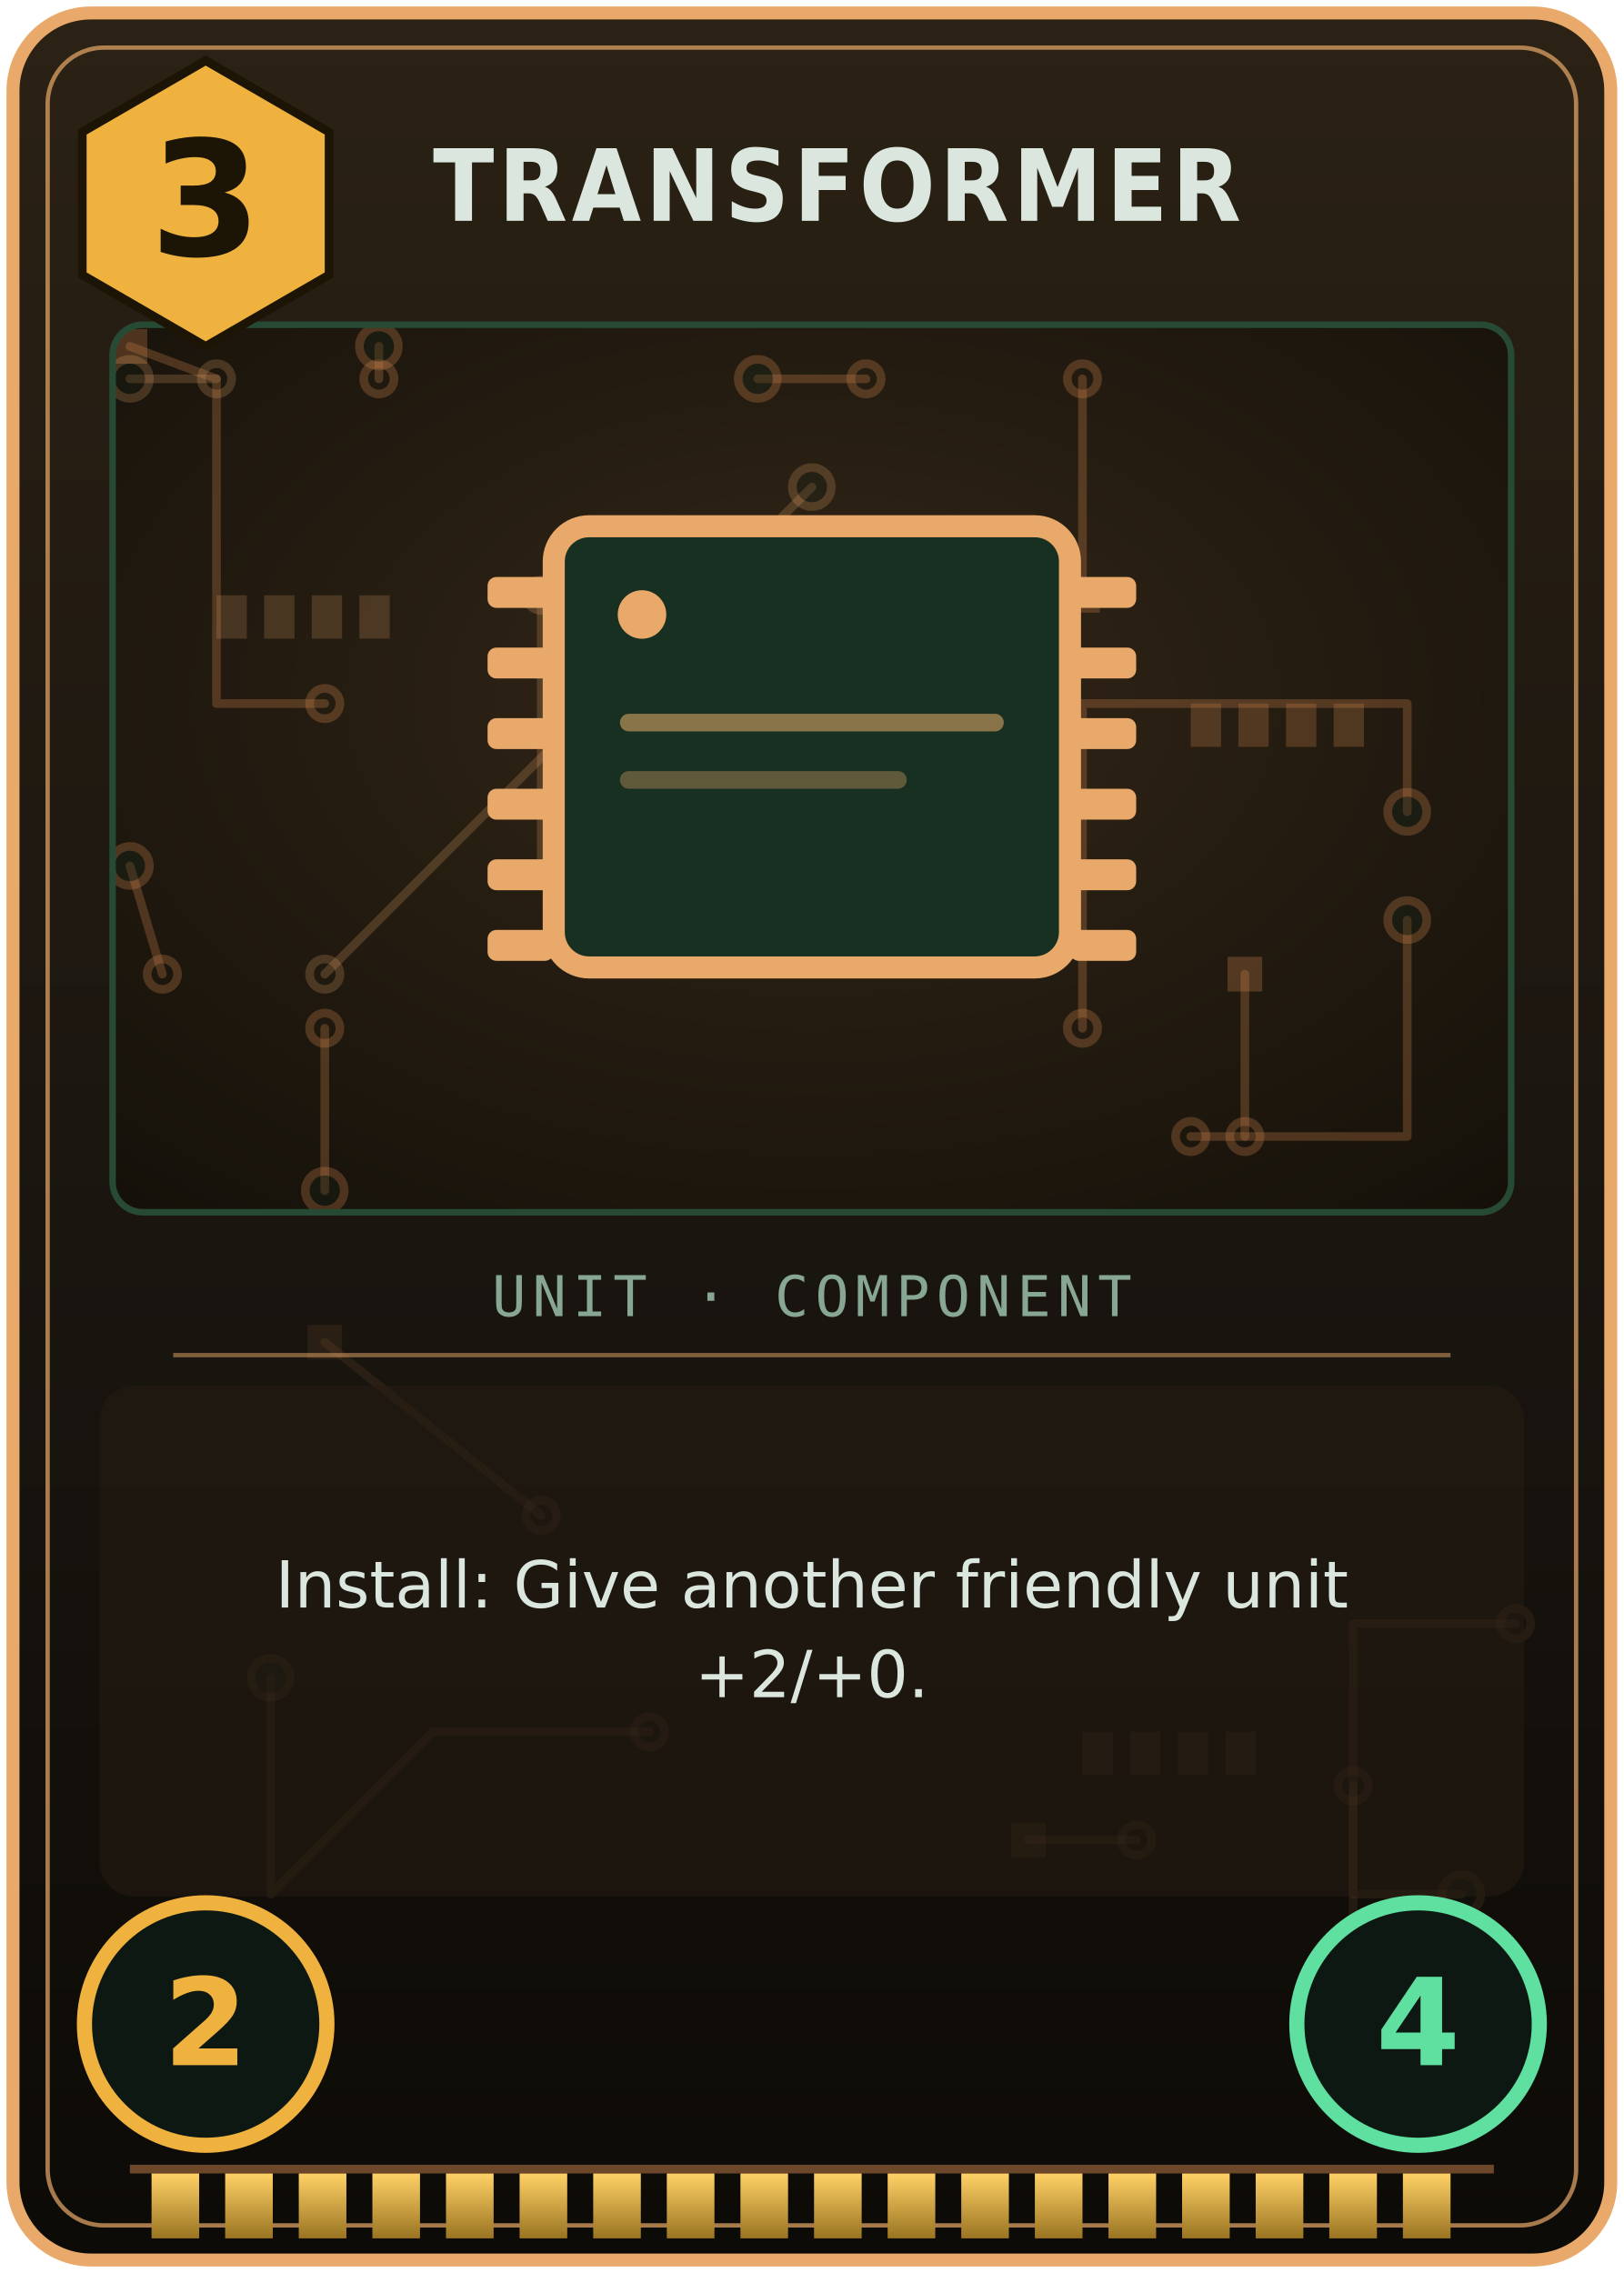
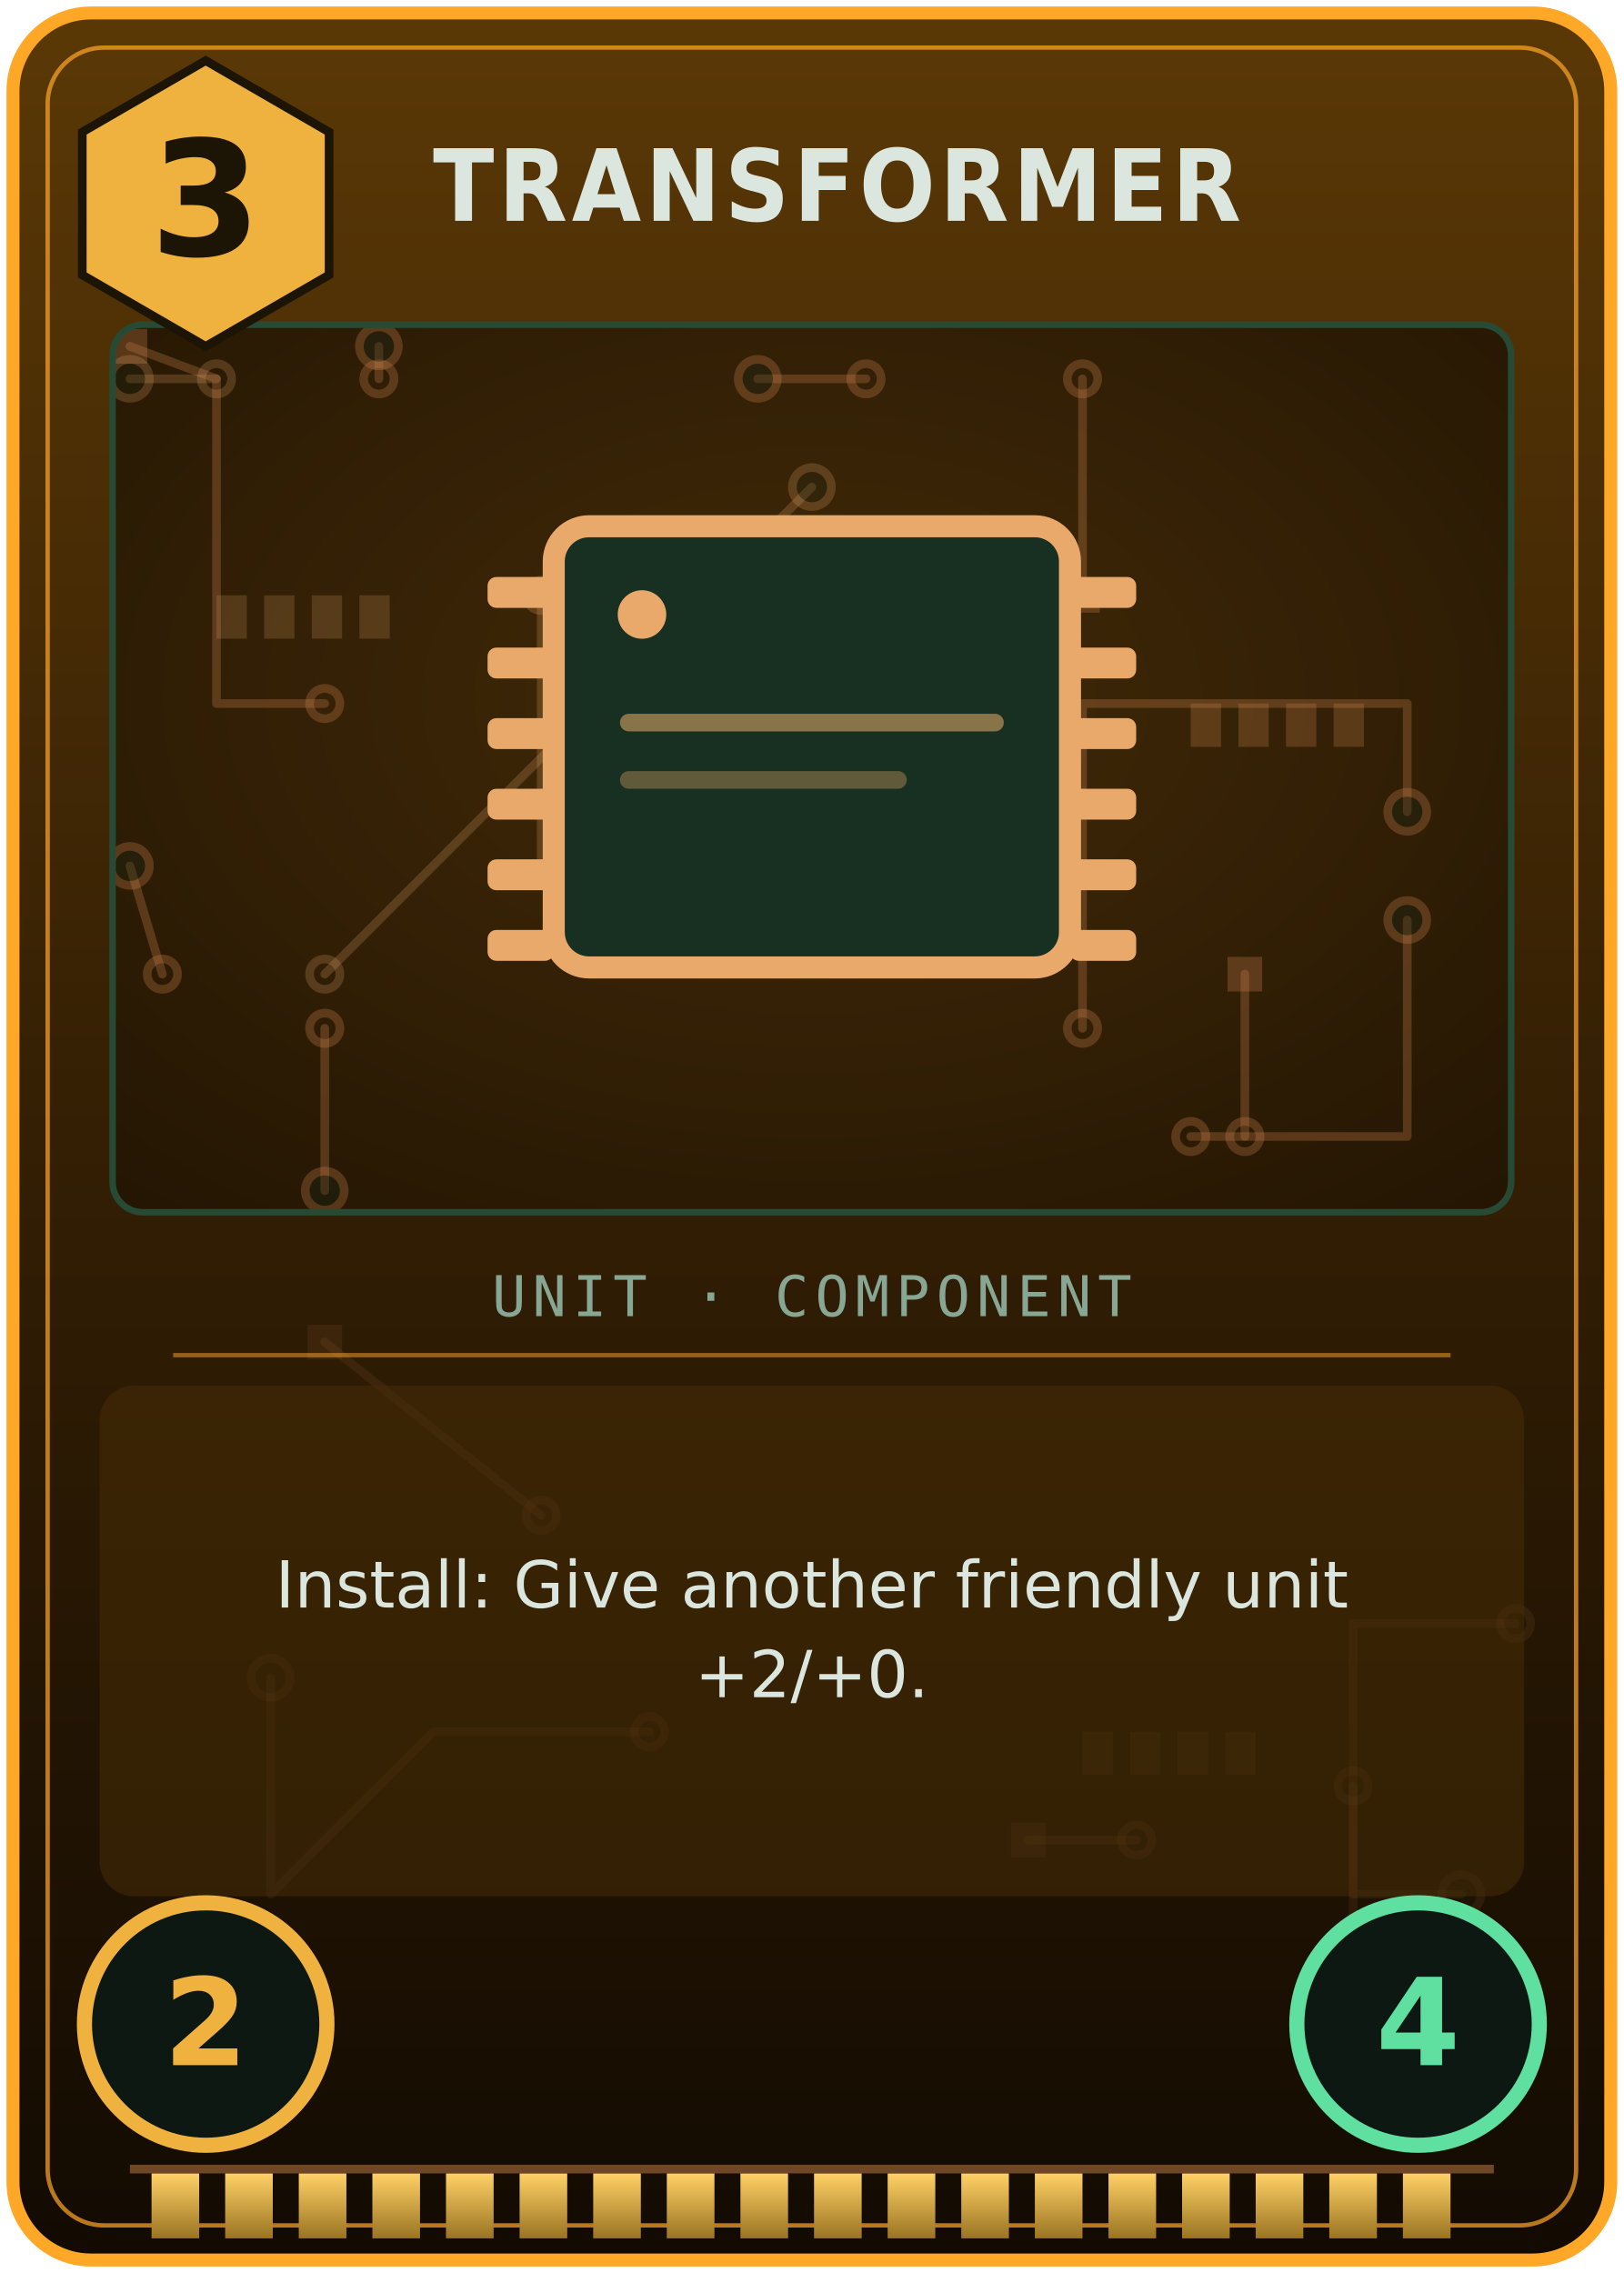
<svg xmlns="http://www.w3.org/2000/svg" width="750" height="1050" viewBox="0 0 750 1050">
  <defs>
    <linearGradient id="bggrad" x1="0" y1="0" x2="0" y2="1">
-       <stop offset="0" stop-color="#2b2114" />
-       <stop offset="0.5" stop-color="#1b1610" />
-       <stop offset="1" stop-color="#0d0b07" />
+       <stop offset="0" stop-color="#5a3806" />
+       <stop offset="0.5" stop-color="#341f04" />
+       <stop offset="1" stop-color="#130b02" />
    </linearGradient>
    <radialGradient id="artgrad" cx="0.5" cy="0.42" r="0.75">
-       <stop offset="0" stop-color="#332617" />
-       <stop offset="1" stop-color="#15110a" />
+       <stop offset="0" stop-color="#432a08" />
+       <stop offset="1" stop-color="#241603" />
    </radialGradient>
    <linearGradient id="guldgrad" x1="0" y1="0" x2="0" y2="1">
      <stop offset="0" stop-color="#ffd166" />
      <stop offset="1" stop-color="#9a7422" />
    </linearGradient>
    <clipPath id="artclip">
      <rect x="52" y="150" width="646" height="410" rx="14" />
    </clipPath>
  </defs>
-   <rect x="6" y="6" width="738" height="1038" rx="36" fill="url(#bggrad)" stroke="#e8a96a" stroke-width="6" />
-   <rect x="22" y="22" width="706" height="1006" rx="26" fill="none" stroke="#e8a96a" stroke-width="2" opacity="0.7" />
+   <rect x="6" y="6" width="738" height="1038" rx="36" fill="url(#bggrad)" stroke="#ffa726" stroke-width="6" />
+   <rect x="22" y="22" width="706" height="1006" rx="26" fill="none" stroke="#ffa726" stroke-width="2" opacity="0.7" />
  <circle cx="250" cy="700" r="7" fill="none" stroke="#c9814a" stroke-width="4" opacity="0.1" />
  <path d="M 250 700 L 150 620 L 150 620" fill="none" stroke="#c9814a" stroke-width="4" stroke-linecap="round" stroke-linejoin="round" opacity="0.1" />
  <rect x="142" y="612" width="16" height="16" fill="#c9814a" opacity="0.1" />
  <circle cx="300" cy="800" r="7" fill="none" stroke="#c9814a" stroke-width="4" opacity="0.1" />
  <path d="M 300 800 L 200 800 L 125 875 L 125 775" fill="none" stroke="#c9814a" stroke-width="4" stroke-linecap="round" stroke-linejoin="round" opacity="0.1" />
  <circle cx="125" cy="775" r="9" fill="#122419" stroke="#c9814a" stroke-width="4" opacity="0.1" />
  <circle cx="700" cy="750" r="7" fill="none" stroke="#c9814a" stroke-width="4" opacity="0.1" />
  <path d="M 700 750 L 625 750 L 625 875 L 675 875" fill="none" stroke="#c9814a" stroke-width="4" stroke-linecap="round" stroke-linejoin="round" opacity="0.1" />
  <circle cx="675" cy="875" r="9" fill="#122419" stroke="#c9814a" stroke-width="4" opacity="0.1" />
  <circle cx="625" cy="825" r="7" fill="none" stroke="#c9814a" stroke-width="4" opacity="0.1" />
  <path d="M 625 825 L 625 900" fill="none" stroke="#c9814a" stroke-width="4" stroke-linecap="round" stroke-linejoin="round" opacity="0.1" />
  <circle cx="625" cy="900" r="9" fill="#122419" stroke="#c9814a" stroke-width="4" opacity="0.1" />
  <circle cx="525" cy="850" r="7" fill="none" stroke="#c9814a" stroke-width="4" opacity="0.1" />
  <path d="M 525 850 L 475 850" fill="none" stroke="#c9814a" stroke-width="4" stroke-linecap="round" stroke-linejoin="round" opacity="0.1" />
  <rect x="467" y="842" width="16" height="16" fill="#c9814a" opacity="0.1" />
  <rect x="500" y="800" width="14" height="20" fill="#c9814a" opacity="0.09" />
  <rect x="522" y="800" width="14" height="20" fill="#c9814a" opacity="0.09" />
  <rect x="544" y="800" width="14" height="20" fill="#c9814a" opacity="0.09" />
  <rect x="566" y="800" width="14" height="20" fill="#c9814a" opacity="0.09" />
  <g clip-path="url(#artclip)">
    <rect x="52" y="150" width="646" height="410" fill="url(#artgrad)" />
    <circle cx="150" cy="475" r="7" fill="none" stroke="#c9814a" stroke-width="4" opacity="0.3" />
    <path d="M 150 475 L 150 550" fill="none" stroke="#c9814a" stroke-width="4" stroke-linecap="round" stroke-linejoin="round" opacity="0.3" />
    <circle cx="150" cy="550" r="9" fill="#122419" stroke="#c9814a" stroke-width="4" opacity="0.3" />
    <circle cx="575" cy="525" r="7" fill="none" stroke="#c9814a" stroke-width="4" opacity="0.3" />
    <path d="M 575 525 L 575 450" fill="none" stroke="#c9814a" stroke-width="4" stroke-linecap="round" stroke-linejoin="round" opacity="0.3" />
    <rect x="567" y="442" width="16" height="16" fill="#c9814a" opacity="0.3" />
    <circle cx="75" cy="450" r="7" fill="none" stroke="#c9814a" stroke-width="4" opacity="0.3" />
    <path d="M 75 450 L 60 400" fill="none" stroke="#c9814a" stroke-width="4" stroke-linecap="round" stroke-linejoin="round" opacity="0.3" />
    <circle cx="60" cy="400" r="9" fill="#122419" stroke="#c9814a" stroke-width="4" opacity="0.3" />
    <circle cx="175" cy="175" r="7" fill="none" stroke="#c9814a" stroke-width="4" opacity="0.3" />
    <path d="M 175 175 L 175 160" fill="none" stroke="#c9814a" stroke-width="4" stroke-linecap="round" stroke-linejoin="round" opacity="0.3" />
    <circle cx="175" cy="160" r="9" fill="#122419" stroke="#c9814a" stroke-width="4" opacity="0.3" />
    <circle cx="500" cy="175" r="7" fill="none" stroke="#c9814a" stroke-width="4" opacity="0.3" />
    <path d="M 500 175 L 500 275" fill="none" stroke="#c9814a" stroke-width="4" stroke-linecap="round" stroke-linejoin="round" opacity="0.3" />
    <rect x="492" y="267" width="16" height="16" fill="#c9814a" opacity="0.3" />
    <circle cx="500" cy="475" r="7" fill="none" stroke="#c9814a" stroke-width="4" opacity="0.3" />
    <path d="M 500 475 L 500 325 L 650 325 L 650 375" fill="none" stroke="#c9814a" stroke-width="4" stroke-linecap="round" stroke-linejoin="round" opacity="0.3" />
    <circle cx="650" cy="375" r="9" fill="#122419" stroke="#c9814a" stroke-width="4" opacity="0.3" />
    <circle cx="550" cy="525" r="7" fill="none" stroke="#c9814a" stroke-width="4" opacity="0.3" />
    <path d="M 550 525 L 650 525 L 650 425" fill="none" stroke="#c9814a" stroke-width="4" stroke-linecap="round" stroke-linejoin="round" opacity="0.3" />
    <circle cx="650" cy="425" r="9" fill="#122419" stroke="#c9814a" stroke-width="4" opacity="0.3" />
    <circle cx="400" cy="175" r="7" fill="none" stroke="#c9814a" stroke-width="4" opacity="0.3" />
    <path d="M 400 175 L 350 175" fill="none" stroke="#c9814a" stroke-width="4" stroke-linecap="round" stroke-linejoin="round" opacity="0.3" />
    <circle cx="350" cy="175" r="9" fill="#122419" stroke="#c9814a" stroke-width="4" opacity="0.3" />
    <circle cx="150" cy="325" r="7" fill="none" stroke="#c9814a" stroke-width="4" opacity="0.3" />
    <path d="M 150 325 L 100 325 L 100 175 L 60 160" fill="none" stroke="#c9814a" stroke-width="4" stroke-linecap="round" stroke-linejoin="round" opacity="0.3" />
    <rect x="52" y="152" width="16" height="16" fill="#c9814a" opacity="0.3" />
    <rect x="550" y="325" width="14" height="20" fill="#c9814a" opacity="0.27" />
    <rect x="572" y="325" width="14" height="20" fill="#c9814a" opacity="0.27" />
    <rect x="594" y="325" width="14" height="20" fill="#c9814a" opacity="0.27" />
    <rect x="616" y="325" width="14" height="20" fill="#c9814a" opacity="0.27" />
    <circle cx="150" cy="450" r="7" fill="none" stroke="#e8a96a" stroke-width="4" opacity="0.22" />
    <path d="M 150 450 L 225 375 L 375 225" fill="none" stroke="#e8a96a" stroke-width="4" stroke-linecap="round" stroke-linejoin="round" opacity="0.22" />
    <circle cx="375" cy="225" r="9" fill="#122419" stroke="#e8a96a" stroke-width="4" opacity="0.22" />
    <circle cx="100" cy="175" r="7" fill="none" stroke="#e8a96a" stroke-width="4" opacity="0.22" />
    <path d="M 100 175 L 60 175" fill="none" stroke="#e8a96a" stroke-width="4" stroke-linecap="round" stroke-linejoin="round" opacity="0.22" />
    <circle cx="60" cy="175" r="9" fill="#122419" stroke="#e8a96a" stroke-width="4" opacity="0.22" />
    <circle cx="250" cy="275" r="7" fill="none" stroke="#e8a96a" stroke-width="4" opacity="0.22" />
    <path d="M 250 275 L 250 400 L 375 400" fill="none" stroke="#e8a96a" stroke-width="4" stroke-linecap="round" stroke-linejoin="round" opacity="0.22" />
    <rect x="367" y="392" width="16" height="16" fill="#e8a96a" opacity="0.22" />
    <rect x="100" y="275" width="14" height="20" fill="#e8a96a" opacity="0.198" />
    <rect x="122" y="275" width="14" height="20" fill="#e8a96a" opacity="0.198" />
    <rect x="144" y="275" width="14" height="20" fill="#e8a96a" opacity="0.198" />
    <rect x="166" y="275" width="14" height="20" fill="#e8a96a" opacity="0.198" />
    <g transform="translate(375 345) scale(1.019) translate(-375 -345)">
      <rect x="228" y="268" width="30" height="14" rx="4" fill="#e8a96a" />
      <rect x="492" y="268" width="30" height="14" rx="4" fill="#e8a96a" />
      <rect x="228" y="300" width="30" height="14" rx="4" fill="#e8a96a" />
      <rect x="492" y="300" width="30" height="14" rx="4" fill="#e8a96a" />
      <rect x="228" y="332" width="30" height="14" rx="4" fill="#e8a96a" />
      <rect x="492" y="332" width="30" height="14" rx="4" fill="#e8a96a" />
      <rect x="228" y="364" width="30" height="14" rx="4" fill="#e8a96a" />
      <rect x="492" y="364" width="30" height="14" rx="4" fill="#e8a96a" />
      <rect x="228" y="396" width="30" height="14" rx="4" fill="#e8a96a" />
      <rect x="492" y="396" width="30" height="14" rx="4" fill="#e8a96a" />
      <rect x="228" y="428" width="30" height="14" rx="4" fill="#e8a96a" />
      <rect x="492" y="428" width="30" height="14" rx="4" fill="#e8a96a" />
      <rect x="258" y="245" width="234" height="200" rx="16" fill="#173021" stroke="#e8a96a" stroke-width="10" />
      <circle cx="298" cy="285" r="11" fill="#e8a96a" />
      <rect x="288" y="330" width="174" height="8" rx="4" fill="#e8a96a" opacity="0.55" />
      <rect x="288" y="356" width="130" height="8" rx="4" fill="#e8a96a" opacity="0.35" />
    </g>
  </g>
  <rect x="52" y="150" width="646" height="410" rx="14" fill="none" stroke="#274a35" stroke-width="3" />
  <text x="200" y="102" font-family="DejaVu Sans Condensed" font-weight="bold" font-size="46" letter-spacing="2" fill="#dbe7de">TRANSFORMER</text>
  <polygon points="95,28 152,61 152,127 95,160 38,127 38,61" fill="#f0b23e" stroke="#1c1405" stroke-width="4" />
  <text x="95" y="118" text-anchor="middle" font-family="DejaVu Sans" font-weight="bold" font-size="74" fill="#1c1405">3</text>
  <text x="375" y="608" text-anchor="middle" font-family="DejaVu Sans Mono" font-size="26" letter-spacing="3" fill="#87a693">UNIT · COMPONENT</text>
-   <line x1="80" y1="626" x2="670" y2="626" stroke="#e8a96a" stroke-width="2" opacity="0.5" />
-   <rect x="46" y="640" width="658" height="236" rx="16" fill="#241c12" opacity="0.55" />
+   <line x1="80" y1="626" x2="670" y2="626" stroke="#ffa726" stroke-width="2" opacity="0.5" />
+   <rect x="46" y="640" width="658" height="236" rx="16" fill="#452c05" opacity="0.55" />
  <text x="375" y="742.6" text-anchor="middle" font-family="DejaVu Sans" font-size="30" fill="#dbe7de">Install: Give another friendly unit</text>
  <text x="375" y="784.0" text-anchor="middle" font-family="DejaVu Sans" font-size="30" fill="#dbe7de">+2/+0.</text>
  <circle cx="95" cy="935" r="56" fill="#0c1811" stroke="#f0b23e" stroke-width="7" />
  <text x="95" y="954" text-anchor="middle" font-family="DejaVu Sans" font-weight="bold" font-size="56" fill="#f0b23e">2</text>
  <circle cx="655" cy="935" r="56" fill="#0c1811" stroke="#5fe0a0" stroke-width="7" />
  <text x="655" y="954" text-anchor="middle" font-family="DejaVu Sans" font-weight="bold" font-size="56" fill="#5fe0a0">4</text>
  <rect x="70" y="1004" width="22" height="30" fill="url(#guldgrad)" />
  <rect x="104" y="1004" width="22" height="30" fill="url(#guldgrad)" />
  <rect x="138" y="1004" width="22" height="30" fill="url(#guldgrad)" />
  <rect x="172" y="1004" width="22" height="30" fill="url(#guldgrad)" />
  <rect x="206" y="1004" width="22" height="30" fill="url(#guldgrad)" />
  <rect x="240" y="1004" width="22" height="30" fill="url(#guldgrad)" />
  <rect x="274" y="1004" width="22" height="30" fill="url(#guldgrad)" />
  <rect x="308" y="1004" width="22" height="30" fill="url(#guldgrad)" />
  <rect x="342" y="1004" width="22" height="30" fill="url(#guldgrad)" />
  <rect x="376" y="1004" width="22" height="30" fill="url(#guldgrad)" />
  <rect x="410" y="1004" width="22" height="30" fill="url(#guldgrad)" />
  <rect x="444" y="1004" width="22" height="30" fill="url(#guldgrad)" />
  <rect x="478" y="1004" width="22" height="30" fill="url(#guldgrad)" />
  <rect x="512" y="1004" width="22" height="30" fill="url(#guldgrad)" />
  <rect x="546" y="1004" width="22" height="30" fill="url(#guldgrad)" />
  <rect x="580" y="1004" width="22" height="30" fill="url(#guldgrad)" />
  <rect x="614" y="1004" width="22" height="30" fill="url(#guldgrad)" />
  <rect x="648" y="1004" width="22" height="30" fill="url(#guldgrad)" />
  <rect x="60" y="1000" width="630" height="4" fill="#c9814a" opacity="0.5" />
</svg>
